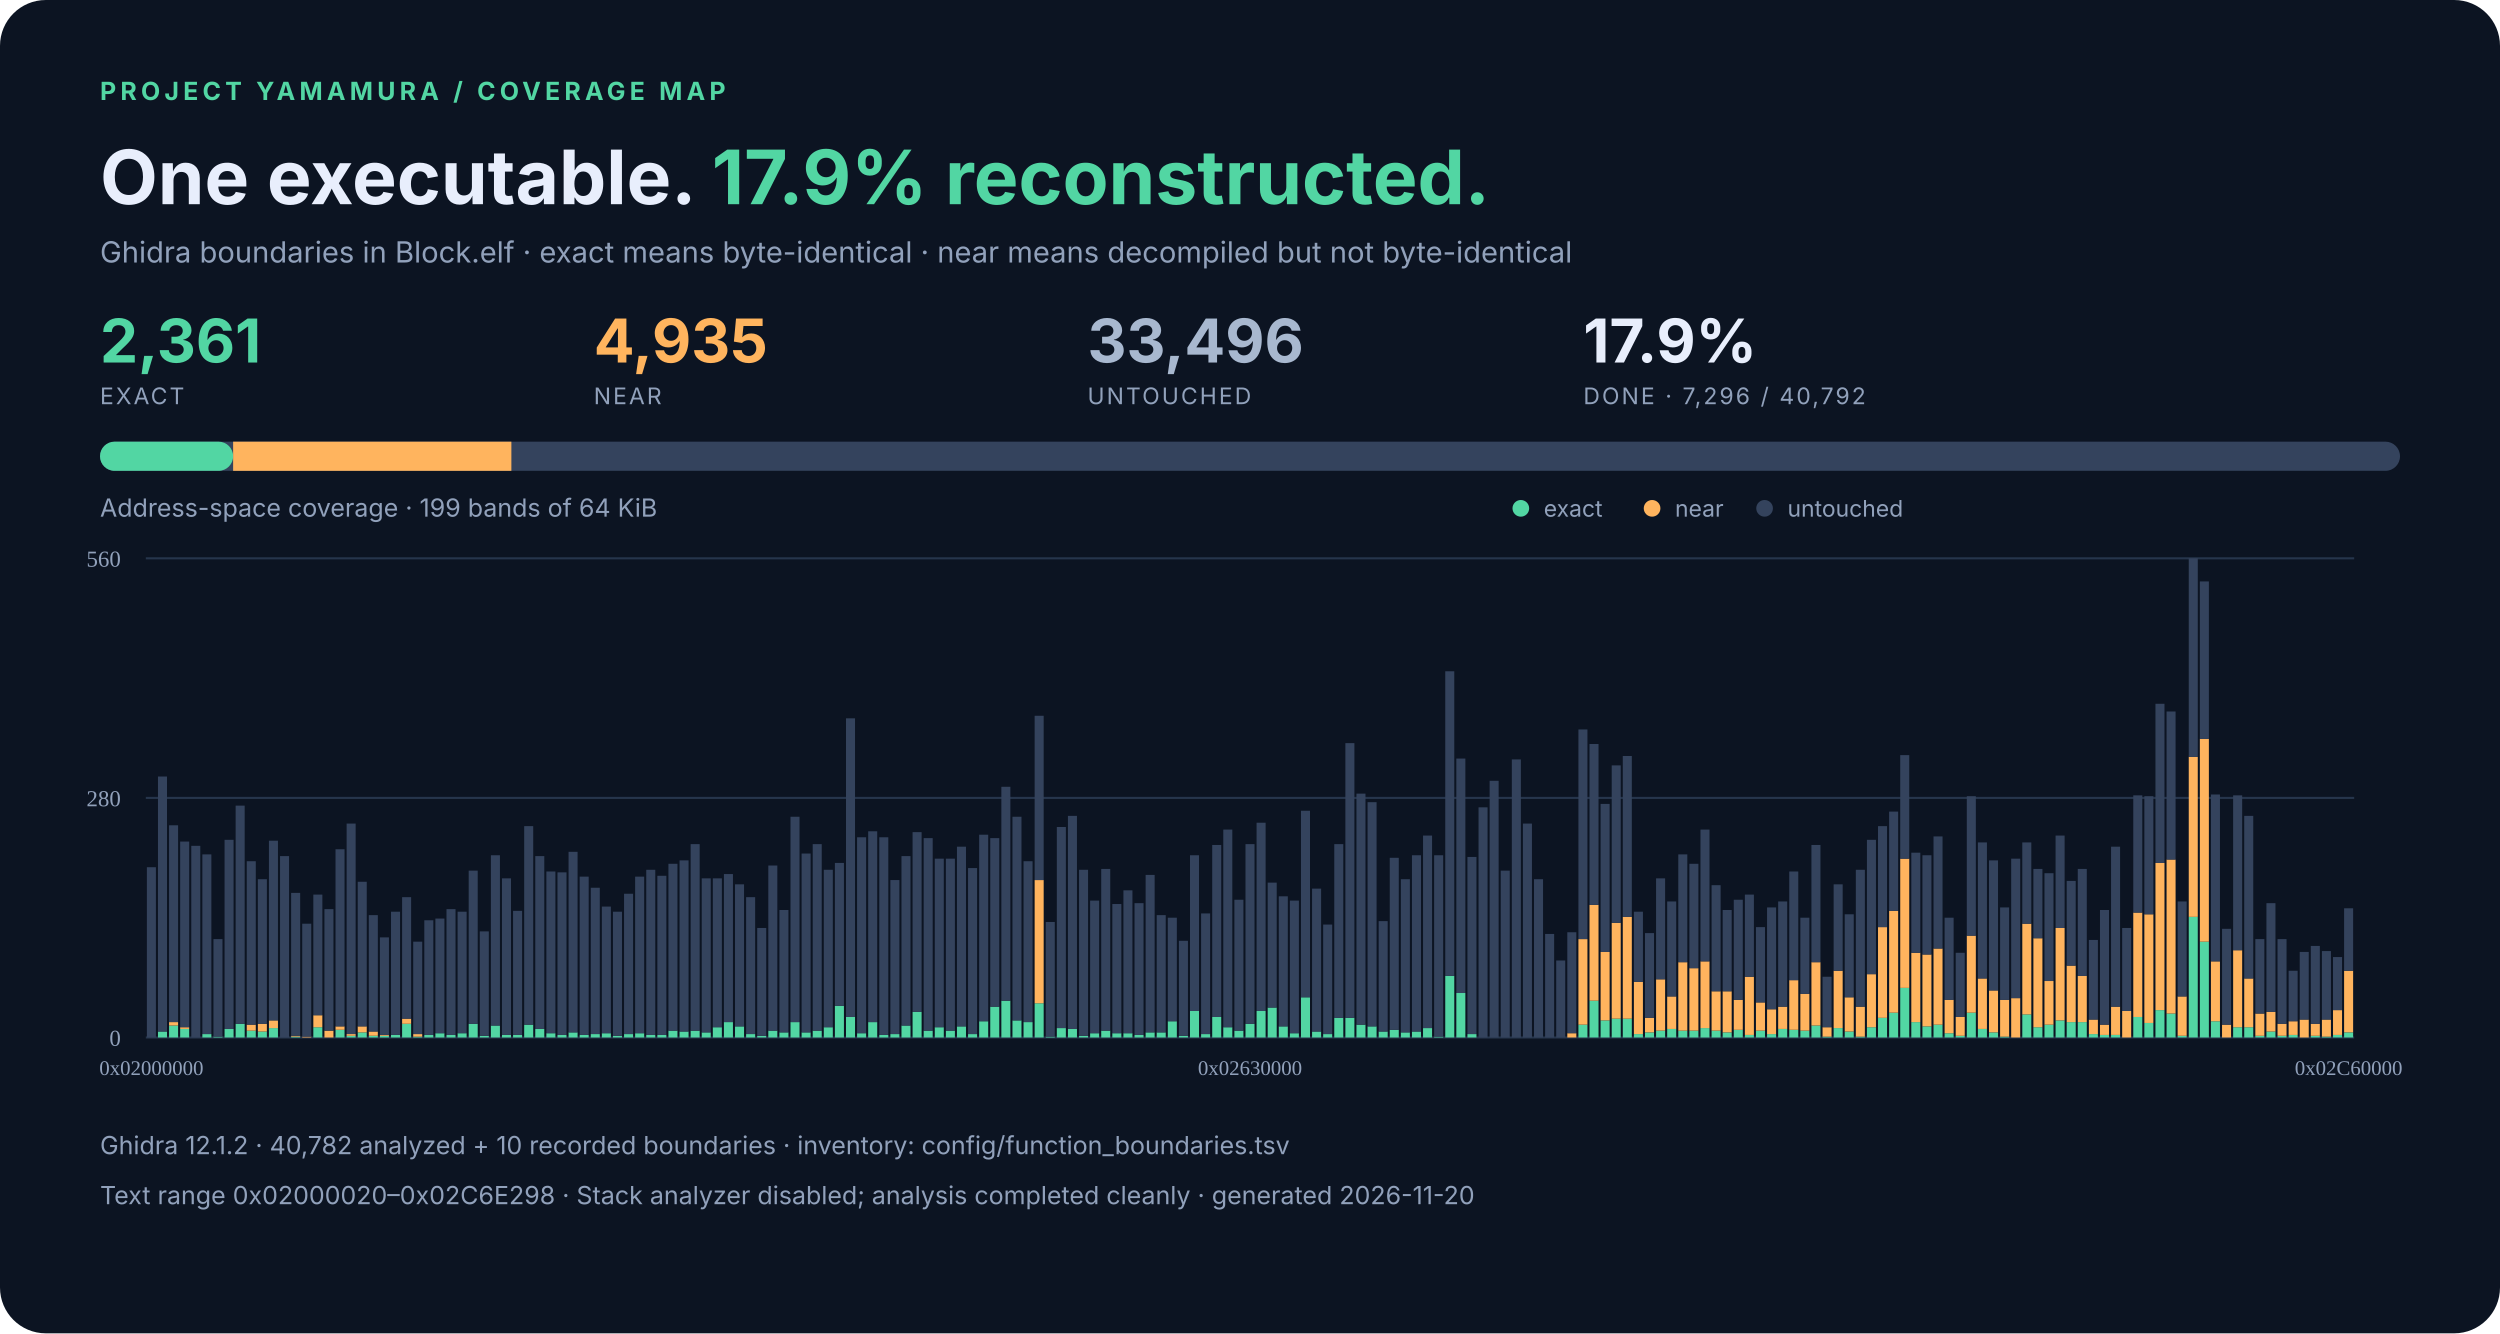
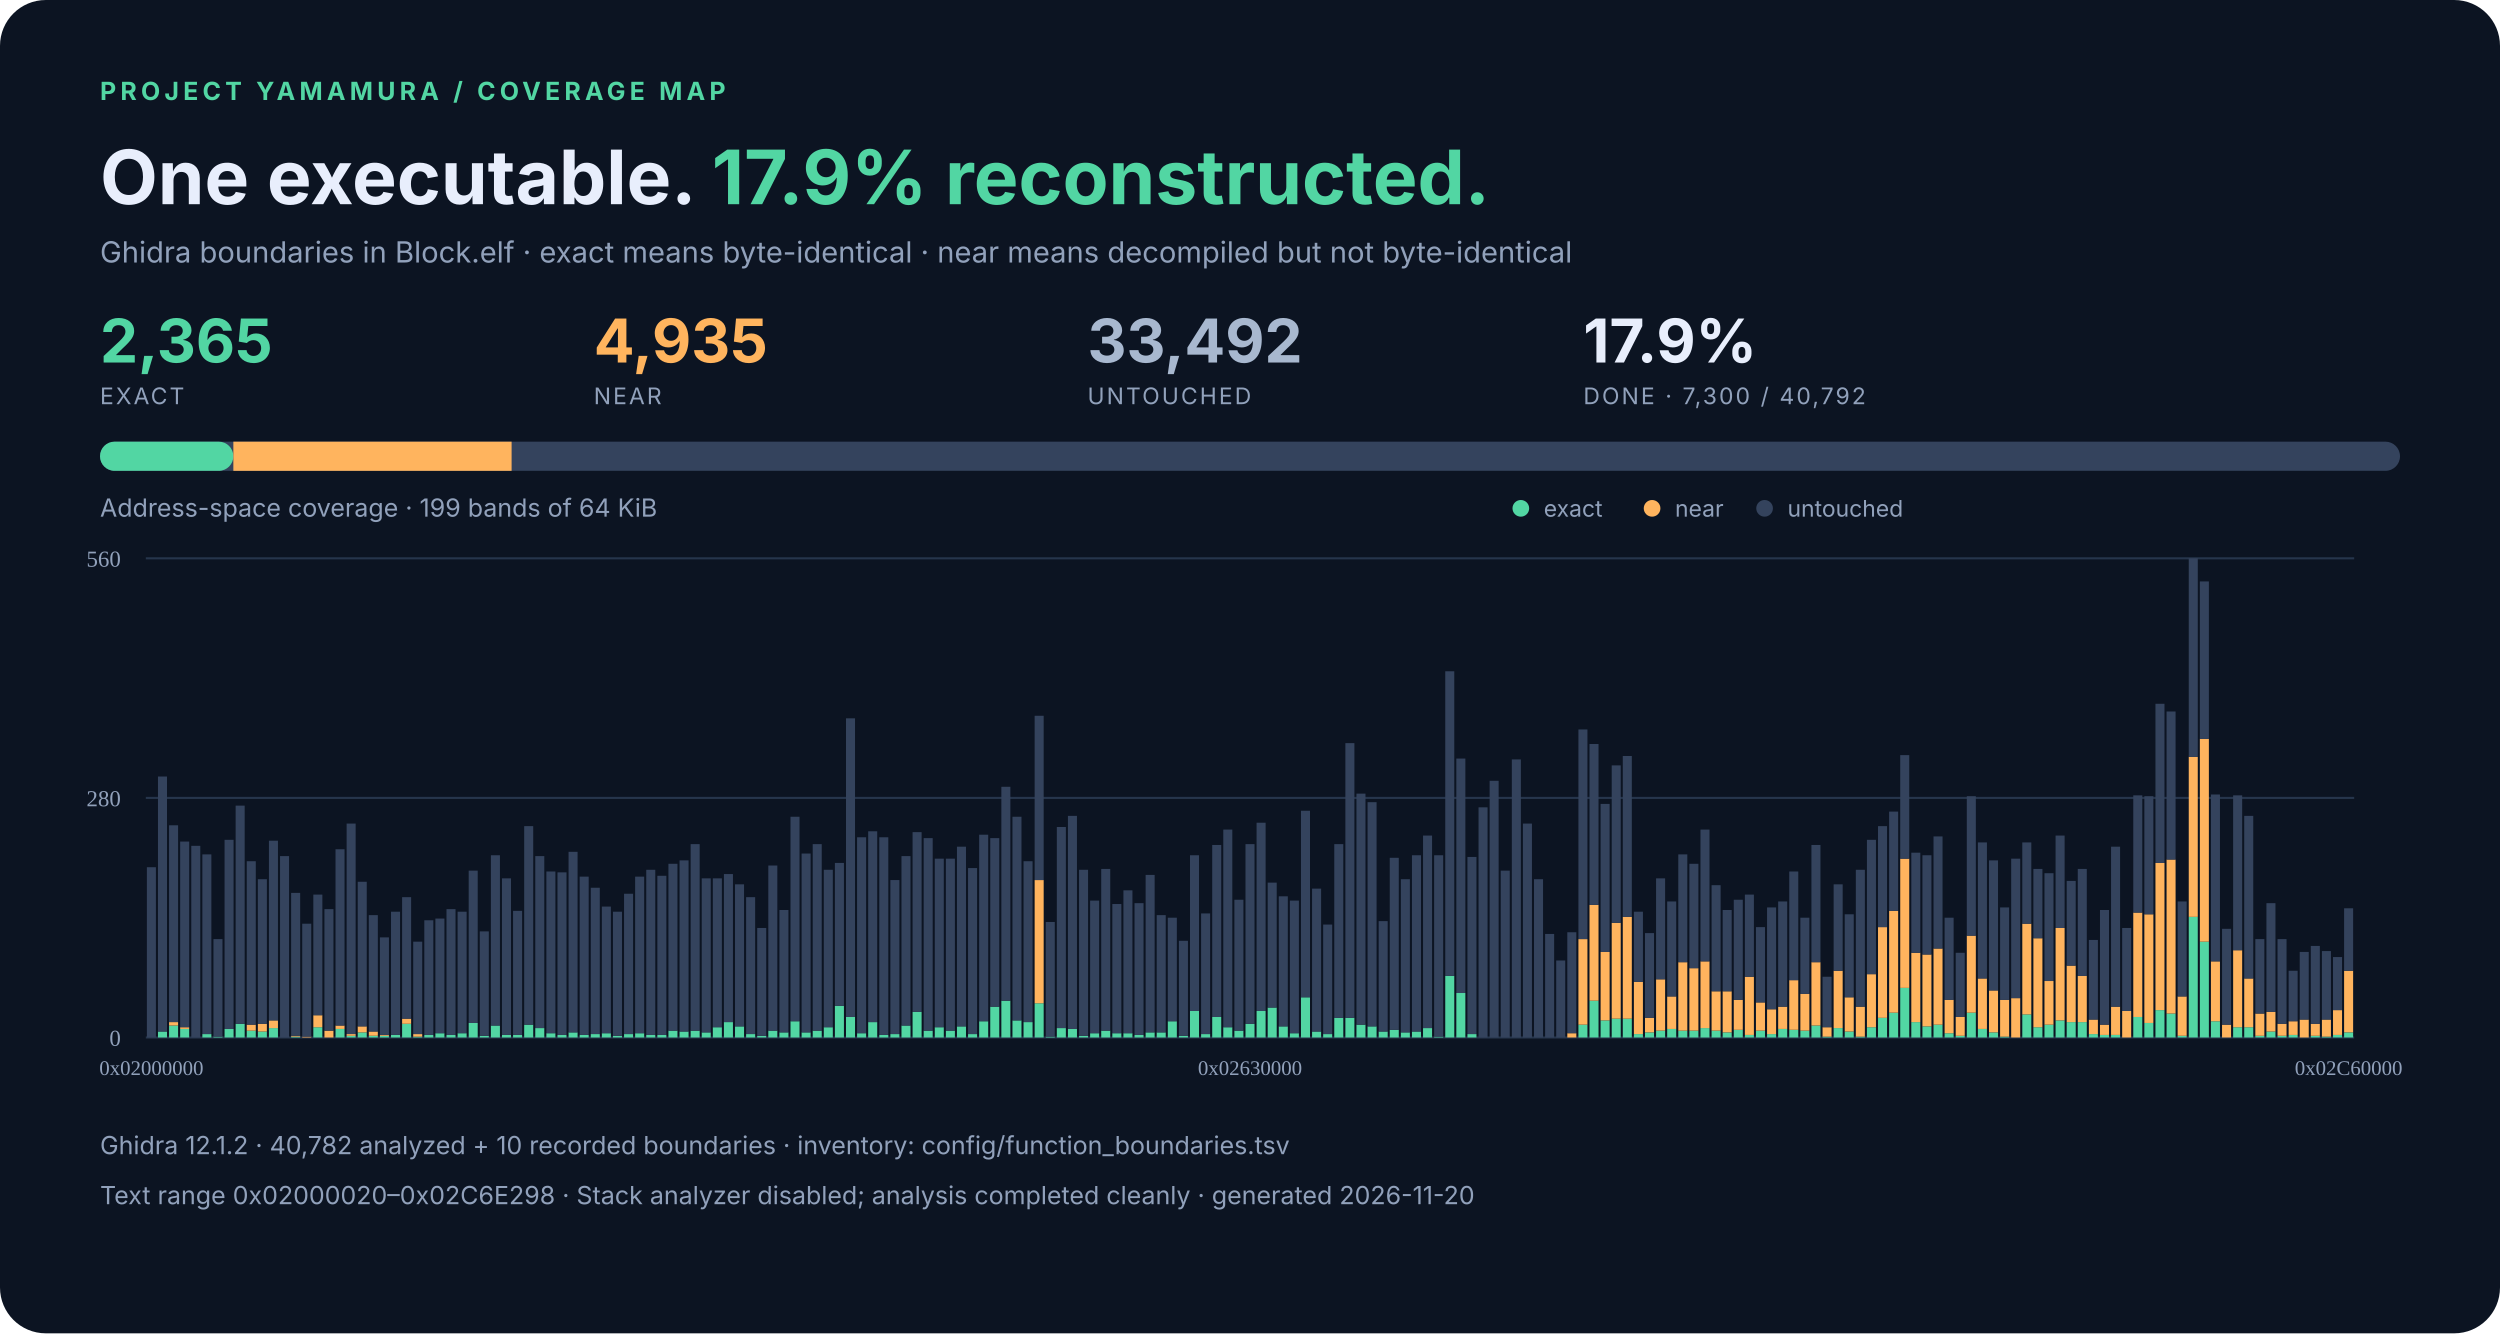
<svg xmlns="http://www.w3.org/2000/svg" width="1200" height="640" viewBox="0 0 1200 640" role="img" aria-label="Project Yamamura decompilation coverage">
  <rect width="1200" height="640" rx="22" fill="#0c1422" />
  <text x="48" y="48" fill="#52d6a3" font-family="Inter,Arial,sans-serif" font-size="12" font-weight="700" letter-spacing="2">PROJECT YAMAMURA / COVERAGE MAP</text>
  <text x="48" y="98" fill="#e8eefc" font-family="Inter,Arial,sans-serif" font-size="36" font-weight="700">One executable. <tspan fill="#52d6a3">17.9% reconstructed.</tspan>
  </text>
  <text x="48" y="126" fill="#91a1bb" font-family="Inter,Arial,sans-serif" font-size="14">Ghidra boundaries in Block.elf · exact means byte-identical · near means decompiled but not byte-identical</text>
-   <text x="48" y="174" fill="#52d6a3" font-family="Inter,Arial,sans-serif" font-size="29" font-weight="700">2,361</text>
+   <text x="48" y="174" fill="#52d6a3" font-family="Inter,Arial,sans-serif" font-size="29" font-weight="700">2,365</text>
  <text x="48" y="194" fill="#91a1bb" font-family="Inter,Arial,sans-serif" font-size="11" letter-spacing="1">EXACT</text>
  <text x="285" y="174" fill="#ffb45e" font-family="Inter,Arial,sans-serif" font-size="29" font-weight="700">4,935</text>
  <text x="285" y="194" fill="#91a1bb" font-family="Inter,Arial,sans-serif" font-size="11" letter-spacing="1">NEAR</text>
-   <text x="522" y="174" fill="#a8b8cf" font-family="Inter,Arial,sans-serif" font-size="29" font-weight="700">33,496</text>
+   <text x="522" y="174" fill="#a8b8cf" font-family="Inter,Arial,sans-serif" font-size="29" font-weight="700">33,492</text>
  <text x="522" y="194" fill="#91a1bb" font-family="Inter,Arial,sans-serif" font-size="11" letter-spacing="1">UNTOUCHED</text>
  <text x="760" y="174" fill="#e8eefc" font-family="Inter,Arial,sans-serif" font-size="29" font-weight="700">17.9%</text>
-   <text x="760" y="194" fill="#91a1bb" font-family="Inter,Arial,sans-serif" font-size="11" letter-spacing="1">DONE · 7,296 / 40,792</text>
+   <text x="760" y="194" fill="#91a1bb" font-family="Inter,Arial,sans-serif" font-size="11" letter-spacing="1">DONE · 7,300 / 40,792</text>
  <rect x="48" y="212" width="1104" height="14" rx="7" fill="#34435d" />
-   <rect x="48" y="212" width="63.90" height="14" rx="7" fill="#52d6a3" />
-   <rect x="111.90" y="212" width="133.56" height="14" fill="#ffb45e" />
+   <rect x="48" y="212" width="64.01" height="14" rx="7" fill="#52d6a3" />
+   <rect x="112.01" y="212" width="133.56" height="14" fill="#ffb45e" />
  <text x="48" y="248" fill="#91a1bb" font-family="Inter,Arial,sans-serif" font-size="12">Address-space coverage · 199 bands of 64 KiB</text>
  <line x1="70" y1="498.00" x2="1130" y2="498.00" stroke="#26354c" stroke-width="1" />
  <text x="58" y="502.00" text-anchor="end" font-size="11" fill="#91a1bb">0</text>
  <line x1="70" y1="383.00" x2="1130" y2="383.00" stroke="#26354c" stroke-width="1" />
  <text x="58" y="387.00" text-anchor="end" font-size="11" fill="#91a1bb">280</text>
  <line x1="70" y1="268.00" x2="1130" y2="268.00" stroke="#26354c" stroke-width="1" />
  <text x="58" y="272.00" text-anchor="end" font-size="11" fill="#91a1bb">560</text>
  <rect x="70.50" y="416.27" width="4.33" height="81.73" fill="#34435d" />
  <rect x="75.83" y="495.12" width="4.33" height="2.88" fill="#52d6a3" />
  <rect x="75.83" y="372.73" width="4.33" height="122.39" fill="#34435d" />
  <rect x="81.15" y="492.25" width="4.33" height="5.75" fill="#52d6a3" />
  <rect x="81.15" y="490.61" width="4.33" height="1.64" fill="#ffb45e" />
  <rect x="81.15" y="396.14" width="4.33" height="94.46" fill="#34435d" />
  <rect x="86.48" y="493.89" width="4.33" height="4.11" fill="#52d6a3" />
  <rect x="86.48" y="493.07" width="4.33" height="0.82" fill="#ffb45e" />
  <rect x="86.48" y="403.95" width="4.33" height="89.12" fill="#34435d" />
  <rect x="91.81" y="406.00" width="4.33" height="92.00" fill="#34435d" />
  <rect x="97.13" y="496.36" width="4.33" height="1.64" fill="#52d6a3" />
  <rect x="97.13" y="410.11" width="4.33" height="86.25" fill="#34435d" />
  <rect x="102.46" y="497.59" width="4.33" height="0.41" fill="#52d6a3" />
  <rect x="102.46" y="450.77" width="4.33" height="46.82" fill="#34435d" />
  <rect x="107.79" y="493.89" width="4.33" height="4.11" fill="#52d6a3" />
  <rect x="107.79" y="403.12" width="4.33" height="90.77" fill="#34435d" />
  <rect x="113.11" y="491.43" width="4.33" height="6.57" fill="#52d6a3" />
  <rect x="113.11" y="386.70" width="4.33" height="104.73" fill="#34435d" />
  <rect x="118.44" y="494.71" width="4.33" height="3.29" fill="#52d6a3" />
  <rect x="118.44" y="491.84" width="4.33" height="2.88" fill="#ffb45e" />
  <rect x="118.44" y="413.39" width="4.33" height="78.45" fill="#34435d" />
  <rect x="123.77" y="495.12" width="4.33" height="2.88" fill="#52d6a3" />
  <rect x="123.77" y="491.43" width="4.33" height="3.70" fill="#ffb45e" />
  <rect x="123.77" y="422.02" width="4.33" height="69.41" fill="#34435d" />
  <rect x="129.09" y="493.48" width="4.33" height="4.52" fill="#52d6a3" />
  <rect x="129.09" y="489.79" width="4.33" height="3.70" fill="#ffb45e" />
  <rect x="129.09" y="403.54" width="4.33" height="86.25" fill="#34435d" />
  <rect x="134.42" y="410.93" width="4.33" height="87.07" fill="#34435d" />
  <rect x="139.75" y="497.59" width="4.33" height="0.41" fill="#52d6a3" />
  <rect x="139.75" y="497.18" width="4.33" height="0.41" fill="#ffb45e" />
  <rect x="139.75" y="428.59" width="4.33" height="68.59" fill="#34435d" />
  <rect x="145.07" y="497.59" width="4.33" height="0.41" fill="#ffb45e" />
  <rect x="145.07" y="443.38" width="4.33" height="54.21" fill="#34435d" />
  <rect x="150.40" y="493.07" width="4.33" height="4.93" fill="#52d6a3" />
  <rect x="150.40" y="487.32" width="4.33" height="5.75" fill="#ffb45e" />
  <rect x="150.40" y="429.41" width="4.33" height="57.91" fill="#34435d" />
  <rect x="155.73" y="494.71" width="4.33" height="3.29" fill="#ffb45e" />
  <rect x="155.73" y="436.39" width="4.33" height="58.32" fill="#34435d" />
-   <rect x="161.05" y="494.30" width="4.33" height="3.70" fill="#52d6a3" />
-   <rect x="161.05" y="492.66" width="4.33" height="1.64" fill="#ffb45e" />
-   <rect x="161.05" y="407.64" width="4.33" height="85.02" fill="#34435d" />
+   <rect x="161.05" y="493.89" width="4.33" height="4.11" fill="#52d6a3" />
+   <rect x="161.05" y="492.25" width="4.33" height="1.64" fill="#ffb45e" />
+   <rect x="161.05" y="407.64" width="4.33" height="84.61" fill="#34435d" />
  <rect x="166.38" y="497.18" width="4.33" height="0.82" fill="#52d6a3" />
  <rect x="166.38" y="496.36" width="4.33" height="0.82" fill="#ffb45e" />
  <rect x="166.38" y="395.32" width="4.33" height="101.04" fill="#34435d" />
  <rect x="171.71" y="495.54" width="4.33" height="2.46" fill="#52d6a3" />
  <rect x="171.71" y="492.66" width="4.33" height="2.88" fill="#ffb45e" />
  <rect x="171.71" y="423.25" width="4.33" height="69.41" fill="#34435d" />
  <rect x="177.03" y="497.18" width="4.33" height="0.82" fill="#52d6a3" />
  <rect x="177.03" y="495.12" width="4.33" height="2.05" fill="#ffb45e" />
  <rect x="177.03" y="439.27" width="4.33" height="55.86" fill="#34435d" />
  <rect x="182.36" y="497.18" width="4.33" height="0.82" fill="#52d6a3" />
  <rect x="182.36" y="496.77" width="4.33" height="0.41" fill="#ffb45e" />
  <rect x="182.36" y="449.95" width="4.33" height="46.82" fill="#34435d" />
  <rect x="187.69" y="496.77" width="4.33" height="1.23" fill="#52d6a3" />
  <rect x="187.69" y="437.62" width="4.33" height="59.14" fill="#34435d" />
  <rect x="193.01" y="491.43" width="4.33" height="6.57" fill="#52d6a3" />
  <rect x="193.01" y="488.96" width="4.33" height="2.46" fill="#ffb45e" />
  <rect x="193.01" y="430.64" width="4.33" height="58.32" fill="#34435d" />
  <rect x="198.34" y="497.59" width="4.33" height="0.41" fill="#52d6a3" />
  <rect x="198.34" y="496.36" width="4.33" height="1.23" fill="#ffb45e" />
  <rect x="198.34" y="452.00" width="4.33" height="44.36" fill="#34435d" />
  <rect x="203.67" y="496.77" width="4.33" height="1.23" fill="#52d6a3" />
  <rect x="203.67" y="441.73" width="4.33" height="55.04" fill="#34435d" />
  <rect x="208.99" y="495.95" width="4.33" height="2.05" fill="#52d6a3" />
  <rect x="208.99" y="440.91" width="4.33" height="55.04" fill="#34435d" />
  <rect x="214.32" y="496.77" width="4.33" height="1.23" fill="#52d6a3" />
  <rect x="214.32" y="436.39" width="4.33" height="60.38" fill="#34435d" />
  <rect x="219.65" y="495.95" width="4.33" height="2.05" fill="#52d6a3" />
  <rect x="219.65" y="437.62" width="4.33" height="58.32" fill="#34435d" />
-   <rect x="224.97" y="491.43" width="4.33" height="6.57" fill="#52d6a3" />
-   <rect x="224.97" y="417.91" width="4.33" height="73.52" fill="#34435d" />
+   <rect x="224.97" y="491.02" width="4.33" height="6.98" fill="#52d6a3" />
+   <rect x="224.97" y="417.91" width="4.33" height="73.11" fill="#34435d" />
  <rect x="230.30" y="497.18" width="4.33" height="0.82" fill="#52d6a3" />
  <rect x="230.30" y="447.07" width="4.33" height="50.11" fill="#34435d" />
  <rect x="235.63" y="492.25" width="4.33" height="5.75" fill="#52d6a3" />
  <rect x="235.63" y="410.52" width="4.33" height="81.73" fill="#34435d" />
  <rect x="240.95" y="496.77" width="4.33" height="1.23" fill="#52d6a3" />
  <rect x="240.95" y="421.61" width="4.33" height="75.16" fill="#34435d" />
  <rect x="246.28" y="496.77" width="4.33" height="1.23" fill="#52d6a3" />
  <rect x="246.28" y="437.21" width="4.33" height="59.55" fill="#34435d" />
  <rect x="251.61" y="491.84" width="4.33" height="6.16" fill="#52d6a3" />
  <rect x="251.61" y="396.55" width="4.33" height="95.29" fill="#34435d" />
-   <rect x="256.93" y="493.89" width="4.33" height="4.11" fill="#52d6a3" />
-   <rect x="256.93" y="410.93" width="4.33" height="82.96" fill="#34435d" />
+   <rect x="256.93" y="493.48" width="4.33" height="4.52" fill="#52d6a3" />
+   <rect x="256.93" y="410.93" width="4.33" height="82.55" fill="#34435d" />
  <rect x="262.26" y="495.95" width="4.33" height="2.05" fill="#52d6a3" />
  <rect x="262.26" y="418.32" width="4.33" height="77.62" fill="#34435d" />
  <rect x="267.59" y="496.77" width="4.33" height="1.23" fill="#52d6a3" />
  <rect x="267.59" y="418.73" width="4.33" height="78.04" fill="#34435d" />
  <rect x="272.91" y="495.54" width="4.33" height="2.46" fill="#52d6a3" />
  <rect x="272.91" y="408.88" width="4.33" height="86.66" fill="#34435d" />
  <rect x="278.24" y="496.77" width="4.33" height="1.23" fill="#52d6a3" />
  <rect x="278.24" y="420.79" width="4.33" height="75.98" fill="#34435d" />
  <rect x="283.57" y="496.36" width="4.33" height="1.64" fill="#52d6a3" />
  <rect x="283.57" y="426.12" width="4.33" height="70.23" fill="#34435d" />
  <rect x="288.89" y="495.95" width="4.33" height="2.05" fill="#52d6a3" />
  <rect x="288.89" y="435.16" width="4.33" height="60.79" fill="#34435d" />
  <rect x="294.22" y="497.18" width="4.33" height="0.82" fill="#52d6a3" />
  <rect x="294.22" y="437.62" width="4.33" height="59.55" fill="#34435d" />
  <rect x="299.55" y="496.36" width="4.33" height="1.64" fill="#52d6a3" />
  <rect x="299.55" y="429.00" width="4.33" height="67.36" fill="#34435d" />
  <rect x="304.87" y="495.95" width="4.33" height="2.05" fill="#52d6a3" />
  <rect x="304.87" y="420.79" width="4.33" height="75.16" fill="#34435d" />
  <rect x="310.20" y="496.77" width="4.33" height="1.23" fill="#52d6a3" />
  <rect x="310.20" y="417.50" width="4.33" height="79.27" fill="#34435d" />
  <rect x="315.53" y="496.77" width="4.33" height="1.23" fill="#52d6a3" />
  <rect x="315.53" y="420.38" width="4.33" height="76.39" fill="#34435d" />
  <rect x="320.85" y="494.71" width="4.33" height="3.29" fill="#52d6a3" />
  <rect x="320.85" y="414.62" width="4.33" height="80.09" fill="#34435d" />
  <rect x="326.18" y="495.12" width="4.33" height="2.88" fill="#52d6a3" />
  <rect x="326.18" y="412.98" width="4.33" height="82.14" fill="#34435d" />
  <rect x="331.51" y="494.71" width="4.33" height="3.29" fill="#52d6a3" />
  <rect x="331.51" y="405.18" width="4.33" height="89.54" fill="#34435d" />
  <rect x="336.83" y="495.54" width="4.33" height="2.46" fill="#52d6a3" />
  <rect x="336.83" y="421.61" width="4.33" height="73.93" fill="#34435d" />
  <rect x="342.16" y="493.07" width="4.33" height="4.93" fill="#52d6a3" />
  <rect x="342.16" y="421.61" width="4.33" height="71.46" fill="#34435d" />
  <rect x="347.48" y="490.61" width="4.33" height="7.39" fill="#52d6a3" />
  <rect x="347.48" y="419.55" width="4.33" height="71.05" fill="#34435d" />
  <rect x="352.81" y="492.66" width="4.33" height="5.34" fill="#52d6a3" />
  <rect x="352.81" y="424.48" width="4.33" height="68.18" fill="#34435d" />
  <rect x="358.14" y="496.36" width="4.33" height="1.64" fill="#52d6a3" />
  <rect x="358.14" y="430.64" width="4.33" height="65.71" fill="#34435d" />
  <rect x="363.46" y="497.18" width="4.33" height="0.82" fill="#52d6a3" />
  <rect x="363.46" y="445.43" width="4.33" height="51.75" fill="#34435d" />
  <rect x="368.79" y="494.71" width="4.33" height="3.29" fill="#52d6a3" />
  <rect x="368.79" y="415.45" width="4.33" height="79.27" fill="#34435d" />
  <rect x="374.12" y="495.54" width="4.33" height="2.46" fill="#52d6a3" />
  <rect x="374.12" y="436.80" width="4.33" height="58.73" fill="#34435d" />
-   <rect x="379.44" y="490.61" width="4.33" height="7.39" fill="#52d6a3" />
-   <rect x="379.44" y="392.04" width="4.33" height="98.57" fill="#34435d" />
+   <rect x="379.44" y="490.20" width="4.33" height="7.80" fill="#52d6a3" />
+   <rect x="379.44" y="392.04" width="4.33" height="98.16" fill="#34435d" />
  <rect x="384.77" y="495.54" width="4.33" height="2.46" fill="#52d6a3" />
  <rect x="384.77" y="409.70" width="4.33" height="85.84" fill="#34435d" />
  <rect x="390.10" y="494.71" width="4.33" height="3.29" fill="#52d6a3" />
  <rect x="390.10" y="405.18" width="4.33" height="89.54" fill="#34435d" />
  <rect x="395.42" y="493.07" width="4.33" height="4.93" fill="#52d6a3" />
  <rect x="395.42" y="417.50" width="4.33" height="75.57" fill="#34435d" />
  <rect x="400.75" y="482.80" width="4.33" height="15.20" fill="#52d6a3" />
  <rect x="400.75" y="414.21" width="4.33" height="68.59" fill="#34435d" />
  <rect x="406.08" y="488.14" width="4.33" height="9.86" fill="#52d6a3" />
  <rect x="406.08" y="344.80" width="4.33" height="143.34" fill="#34435d" />
  <rect x="411.40" y="495.95" width="4.33" height="2.05" fill="#52d6a3" />
  <rect x="411.40" y="401.89" width="4.33" height="94.05" fill="#34435d" />
  <rect x="416.73" y="490.61" width="4.33" height="7.39" fill="#52d6a3" />
  <rect x="416.73" y="399.02" width="4.33" height="91.59" fill="#34435d" />
  <rect x="422.06" y="496.77" width="4.33" height="1.23" fill="#52d6a3" />
  <rect x="422.06" y="401.89" width="4.33" height="94.88" fill="#34435d" />
  <rect x="427.38" y="496.36" width="4.33" height="1.64" fill="#52d6a3" />
  <rect x="427.38" y="422.43" width="4.33" height="73.93" fill="#34435d" />
  <rect x="432.71" y="492.25" width="4.33" height="5.75" fill="#52d6a3" />
  <rect x="432.71" y="410.93" width="4.33" height="81.32" fill="#34435d" />
  <rect x="438.04" y="485.68" width="4.33" height="12.32" fill="#52d6a3" />
  <rect x="438.04" y="399.43" width="4.33" height="86.25" fill="#34435d" />
  <rect x="443.36" y="494.71" width="4.33" height="3.29" fill="#52d6a3" />
  <rect x="443.36" y="402.30" width="4.33" height="92.41" fill="#34435d" />
  <rect x="448.69" y="493.07" width="4.33" height="4.93" fill="#52d6a3" />
  <rect x="448.69" y="412.16" width="4.33" height="80.91" fill="#34435d" />
  <rect x="454.02" y="494.71" width="4.33" height="3.29" fill="#52d6a3" />
  <rect x="454.02" y="412.16" width="4.33" height="82.55" fill="#34435d" />
  <rect x="459.34" y="492.66" width="4.33" height="5.34" fill="#52d6a3" />
  <rect x="459.34" y="406.41" width="4.33" height="86.25" fill="#34435d" />
  <rect x="464.67" y="496.36" width="4.33" height="1.64" fill="#52d6a3" />
  <rect x="464.67" y="416.68" width="4.33" height="79.68" fill="#34435d" />
  <rect x="470.00" y="490.20" width="4.33" height="7.80" fill="#52d6a3" />
  <rect x="470.00" y="400.66" width="4.33" height="89.54" fill="#34435d" />
  <rect x="475.32" y="483.21" width="4.33" height="14.79" fill="#52d6a3" />
  <rect x="475.32" y="402.30" width="4.33" height="80.91" fill="#34435d" />
  <rect x="480.65" y="480.34" width="4.33" height="17.66" fill="#52d6a3" />
  <rect x="480.65" y="377.66" width="4.33" height="102.68" fill="#34435d" />
  <rect x="485.98" y="489.79" width="4.33" height="8.21" fill="#52d6a3" />
  <rect x="485.98" y="392.04" width="4.33" height="97.75" fill="#34435d" />
  <rect x="491.30" y="490.61" width="4.33" height="7.39" fill="#52d6a3" />
  <rect x="491.30" y="413.39" width="4.33" height="77.21" fill="#34435d" />
  <rect x="496.63" y="481.57" width="4.33" height="16.43" fill="#52d6a3" />
  <rect x="496.63" y="422.43" width="4.33" height="59.14" fill="#ffb45e" />
  <rect x="496.63" y="343.57" width="4.33" height="78.86" fill="#34435d" />
  <rect x="501.96" y="497.59" width="4.33" height="0.41" fill="#52d6a3" />
  <rect x="501.96" y="442.55" width="4.33" height="55.04" fill="#34435d" />
  <rect x="507.28" y="493.48" width="4.33" height="4.52" fill="#52d6a3" />
  <rect x="507.28" y="396.96" width="4.33" height="96.52" fill="#34435d" />
  <rect x="512.61" y="493.89" width="4.33" height="4.11" fill="#52d6a3" />
  <rect x="512.61" y="391.62" width="4.33" height="102.27" fill="#34435d" />
  <rect x="517.94" y="497.18" width="4.33" height="0.82" fill="#52d6a3" />
  <rect x="517.94" y="417.50" width="4.33" height="79.68" fill="#34435d" />
  <rect x="523.26" y="495.95" width="4.33" height="2.05" fill="#52d6a3" />
  <rect x="523.26" y="432.29" width="4.33" height="63.66" fill="#34435d" />
  <rect x="528.59" y="494.71" width="4.33" height="3.29" fill="#52d6a3" />
  <rect x="528.59" y="417.09" width="4.33" height="77.62" fill="#34435d" />
  <rect x="533.92" y="495.95" width="4.33" height="2.05" fill="#52d6a3" />
  <rect x="533.92" y="433.93" width="4.33" height="62.02" fill="#34435d" />
  <rect x="539.24" y="495.95" width="4.33" height="2.05" fill="#52d6a3" />
  <rect x="539.24" y="427.36" width="4.33" height="68.59" fill="#34435d" />
  <rect x="544.57" y="496.77" width="4.33" height="1.23" fill="#52d6a3" />
  <rect x="544.57" y="433.52" width="4.33" height="63.25" fill="#34435d" />
  <rect x="549.90" y="495.54" width="4.33" height="2.46" fill="#52d6a3" />
  <rect x="549.90" y="419.96" width="4.33" height="75.57" fill="#34435d" />
  <rect x="555.22" y="495.54" width="4.33" height="2.46" fill="#52d6a3" />
  <rect x="555.22" y="439.27" width="4.33" height="56.27" fill="#34435d" />
  <rect x="560.55" y="490.20" width="4.33" height="7.80" fill="#52d6a3" />
  <rect x="560.55" y="440.50" width="4.33" height="49.70" fill="#34435d" />
  <rect x="565.88" y="497.18" width="4.33" height="0.82" fill="#52d6a3" />
  <rect x="565.88" y="451.59" width="4.33" height="45.59" fill="#34435d" />
  <rect x="571.20" y="485.27" width="4.33" height="12.73" fill="#52d6a3" />
  <rect x="571.20" y="410.52" width="4.33" height="74.75" fill="#34435d" />
  <rect x="576.53" y="496.36" width="4.33" height="1.64" fill="#52d6a3" />
  <rect x="576.53" y="438.45" width="4.33" height="57.91" fill="#34435d" />
  <rect x="581.86" y="488.14" width="4.33" height="9.86" fill="#52d6a3" />
  <rect x="581.86" y="405.59" width="4.33" height="82.55" fill="#34435d" />
  <rect x="587.18" y="493.07" width="4.33" height="4.93" fill="#52d6a3" />
  <rect x="587.18" y="398.20" width="4.33" height="94.88" fill="#34435d" />
  <rect x="592.51" y="494.71" width="4.33" height="3.29" fill="#52d6a3" />
  <rect x="592.51" y="431.88" width="4.33" height="62.84" fill="#34435d" />
  <rect x="597.84" y="491.43" width="4.33" height="6.57" fill="#52d6a3" />
  <rect x="597.84" y="405.18" width="4.33" height="86.25" fill="#34435d" />
  <rect x="603.16" y="485.27" width="4.33" height="12.73" fill="#52d6a3" />
  <rect x="603.16" y="394.91" width="4.33" height="90.36" fill="#34435d" />
  <rect x="608.49" y="483.62" width="4.33" height="14.38" fill="#52d6a3" />
  <rect x="608.49" y="423.66" width="4.33" height="59.96" fill="#34435d" />
  <rect x="613.82" y="492.66" width="4.33" height="5.34" fill="#52d6a3" />
  <rect x="613.82" y="430.23" width="4.33" height="62.43" fill="#34435d" />
  <rect x="619.14" y="495.95" width="4.33" height="2.05" fill="#52d6a3" />
  <rect x="619.14" y="432.29" width="4.33" height="63.66" fill="#34435d" />
  <rect x="624.47" y="478.70" width="4.33" height="19.30" fill="#52d6a3" />
  <rect x="624.47" y="389.16" width="4.33" height="89.54" fill="#34435d" />
  <rect x="629.80" y="495.12" width="4.33" height="2.88" fill="#52d6a3" />
  <rect x="629.80" y="426.54" width="4.33" height="68.59" fill="#34435d" />
  <rect x="635.12" y="496.36" width="4.33" height="1.64" fill="#52d6a3" />
  <rect x="635.12" y="443.79" width="4.33" height="52.57" fill="#34435d" />
  <rect x="640.45" y="488.55" width="4.33" height="9.45" fill="#52d6a3" />
  <rect x="640.45" y="405.18" width="4.33" height="83.38" fill="#34435d" />
  <rect x="645.78" y="488.55" width="4.33" height="9.45" fill="#52d6a3" />
  <rect x="645.78" y="356.71" width="4.33" height="131.84" fill="#34435d" />
  <rect x="651.10" y="491.84" width="4.33" height="6.16" fill="#52d6a3" />
  <rect x="651.10" y="380.95" width="4.33" height="110.89" fill="#34435d" />
  <rect x="656.43" y="492.66" width="4.33" height="5.34" fill="#52d6a3" />
  <rect x="656.43" y="385.05" width="4.33" height="107.61" fill="#34435d" />
  <rect x="661.76" y="495.12" width="4.33" height="2.88" fill="#52d6a3" />
  <rect x="661.76" y="442.14" width="4.33" height="52.98" fill="#34435d" />
  <rect x="667.08" y="494.30" width="4.33" height="3.70" fill="#52d6a3" />
  <rect x="667.08" y="411.75" width="4.33" height="82.55" fill="#34435d" />
  <rect x="672.41" y="495.54" width="4.33" height="2.46" fill="#52d6a3" />
  <rect x="672.41" y="422.02" width="4.33" height="73.52" fill="#34435d" />
  <rect x="677.74" y="495.12" width="4.33" height="2.88" fill="#52d6a3" />
  <rect x="677.74" y="410.52" width="4.33" height="84.61" fill="#34435d" />
  <rect x="683.06" y="493.48" width="4.33" height="4.52" fill="#52d6a3" />
  <rect x="683.06" y="401.07" width="4.33" height="92.41" fill="#34435d" />
  <rect x="688.39" y="497.59" width="4.33" height="0.41" fill="#52d6a3" />
  <rect x="688.39" y="410.52" width="4.33" height="87.07" fill="#34435d" />
  <rect x="693.72" y="468.43" width="4.33" height="29.57" fill="#52d6a3" />
  <rect x="693.72" y="322.21" width="4.33" height="146.21" fill="#34435d" />
  <rect x="699.04" y="476.64" width="4.33" height="21.36" fill="#52d6a3" />
  <rect x="699.04" y="364.11" width="4.33" height="112.54" fill="#34435d" />
  <rect x="704.37" y="496.36" width="4.33" height="1.64" fill="#52d6a3" />
  <rect x="704.37" y="411.34" width="4.33" height="85.02" fill="#34435d" />
  <rect x="709.70" y="387.52" width="4.33" height="110.48" fill="#34435d" />
  <rect x="715.02" y="374.79" width="4.33" height="123.21" fill="#34435d" />
  <rect x="720.35" y="417.91" width="4.33" height="80.09" fill="#34435d" />
  <rect x="725.68" y="364.52" width="4.33" height="133.48" fill="#34435d" />
  <rect x="731.00" y="395.32" width="4.33" height="102.68" fill="#34435d" />
  <rect x="736.33" y="422.02" width="4.33" height="75.98" fill="#34435d" />
  <rect x="741.66" y="448.30" width="4.33" height="49.70" fill="#34435d" />
  <rect x="746.98" y="461.04" width="4.33" height="36.96" fill="#34435d" />
  <rect x="752.31" y="495.95" width="4.33" height="2.05" fill="#ffb45e" />
  <rect x="752.31" y="447.48" width="4.33" height="48.46" fill="#34435d" />
  <rect x="757.64" y="491.84" width="4.33" height="6.16" fill="#52d6a3" />
  <rect x="757.64" y="450.77" width="4.33" height="41.07" fill="#ffb45e" />
  <rect x="757.64" y="350.14" width="4.33" height="100.62" fill="#34435d" />
  <rect x="762.96" y="480.34" width="4.33" height="17.66" fill="#52d6a3" />
  <rect x="762.96" y="434.34" width="4.33" height="46.00" fill="#ffb45e" />
  <rect x="762.96" y="357.12" width="4.33" height="77.21" fill="#34435d" />
  <rect x="768.29" y="489.79" width="4.33" height="8.21" fill="#52d6a3" />
  <rect x="768.29" y="456.93" width="4.33" height="32.86" fill="#ffb45e" />
  <rect x="768.29" y="385.88" width="4.33" height="71.05" fill="#34435d" />
  <rect x="773.62" y="488.96" width="4.33" height="9.04" fill="#52d6a3" />
  <rect x="773.62" y="442.96" width="4.33" height="46.00" fill="#ffb45e" />
  <rect x="773.62" y="367.39" width="4.33" height="75.57" fill="#34435d" />
  <rect x="778.94" y="488.96" width="4.33" height="9.04" fill="#52d6a3" />
  <rect x="778.94" y="440.09" width="4.33" height="48.88" fill="#ffb45e" />
  <rect x="778.94" y="362.88" width="4.33" height="77.21" fill="#34435d" />
  <rect x="784.27" y="496.36" width="4.33" height="1.64" fill="#52d6a3" />
  <rect x="784.27" y="471.30" width="4.33" height="25.05" fill="#ffb45e" />
  <rect x="784.27" y="437.62" width="4.33" height="33.68" fill="#34435d" />
  <rect x="789.60" y="495.54" width="4.33" height="2.46" fill="#52d6a3" />
  <rect x="789.60" y="488.55" width="4.33" height="6.98" fill="#ffb45e" />
  <rect x="789.60" y="447.89" width="4.33" height="40.66" fill="#34435d" />
  <rect x="794.92" y="494.71" width="4.33" height="3.29" fill="#52d6a3" />
  <rect x="794.92" y="470.07" width="4.33" height="24.64" fill="#ffb45e" />
  <rect x="794.92" y="421.61" width="4.33" height="48.46" fill="#34435d" />
  <rect x="800.25" y="493.89" width="4.33" height="4.11" fill="#52d6a3" />
  <rect x="800.25" y="478.29" width="4.33" height="15.61" fill="#ffb45e" />
  <rect x="800.25" y="432.70" width="4.33" height="45.59" fill="#34435d" />
  <rect x="805.58" y="494.71" width="4.33" height="3.29" fill="#52d6a3" />
  <rect x="805.58" y="461.86" width="4.33" height="32.86" fill="#ffb45e" />
  <rect x="805.58" y="410.11" width="4.33" height="51.75" fill="#34435d" />
  <rect x="810.90" y="494.71" width="4.33" height="3.29" fill="#52d6a3" />
  <rect x="810.90" y="464.73" width="4.33" height="29.98" fill="#ffb45e" />
  <rect x="810.90" y="414.63" width="4.33" height="50.11" fill="#34435d" />
  <rect x="816.23" y="493.48" width="4.33" height="4.52" fill="#52d6a3" />
  <rect x="816.23" y="461.45" width="4.33" height="32.04" fill="#ffb45e" />
  <rect x="816.23" y="398.20" width="4.33" height="63.25" fill="#34435d" />
  <rect x="821.56" y="494.71" width="4.33" height="3.29" fill="#52d6a3" />
  <rect x="821.56" y="475.82" width="4.33" height="18.89" fill="#ffb45e" />
  <rect x="821.56" y="424.89" width="4.33" height="50.93" fill="#34435d" />
  <rect x="826.88" y="495.54" width="4.33" height="2.46" fill="#52d6a3" />
  <rect x="826.88" y="475.82" width="4.33" height="19.71" fill="#ffb45e" />
  <rect x="826.88" y="436.80" width="4.33" height="39.02" fill="#34435d" />
  <rect x="832.21" y="494.30" width="4.33" height="3.70" fill="#52d6a3" />
  <rect x="832.21" y="479.93" width="4.33" height="14.38" fill="#ffb45e" />
  <rect x="832.21" y="431.88" width="4.33" height="48.05" fill="#34435d" />
  <rect x="837.54" y="496.77" width="4.33" height="1.23" fill="#52d6a3" />
  <rect x="837.54" y="468.84" width="4.33" height="27.93" fill="#ffb45e" />
  <rect x="837.54" y="429.41" width="4.33" height="39.43" fill="#34435d" />
  <rect x="842.86" y="494.71" width="4.33" height="3.29" fill="#52d6a3" />
  <rect x="842.86" y="481.16" width="4.33" height="13.55" fill="#ffb45e" />
  <rect x="842.86" y="445.02" width="4.33" height="36.14" fill="#34435d" />
  <rect x="848.19" y="496.36" width="4.33" height="1.64" fill="#52d6a3" />
  <rect x="848.19" y="484.45" width="4.33" height="11.91" fill="#ffb45e" />
  <rect x="848.19" y="435.57" width="4.33" height="48.88" fill="#34435d" />
  <rect x="853.52" y="493.89" width="4.33" height="4.11" fill="#52d6a3" />
  <rect x="853.52" y="483.21" width="4.33" height="10.68" fill="#ffb45e" />
  <rect x="853.52" y="432.70" width="4.33" height="50.52" fill="#34435d" />
  <rect x="858.84" y="494.30" width="4.33" height="3.70" fill="#52d6a3" />
  <rect x="858.84" y="470.48" width="4.33" height="23.82" fill="#ffb45e" />
  <rect x="858.84" y="418.32" width="4.33" height="52.16" fill="#34435d" />
  <rect x="864.17" y="494.71" width="4.33" height="3.29" fill="#52d6a3" />
  <rect x="864.17" y="477.05" width="4.33" height="17.66" fill="#ffb45e" />
  <rect x="864.17" y="440.50" width="4.33" height="36.55" fill="#34435d" />
  <rect x="869.49" y="492.25" width="4.33" height="5.75" fill="#52d6a3" />
  <rect x="869.49" y="461.86" width="4.33" height="30.39" fill="#ffb45e" />
  <rect x="869.49" y="405.59" width="4.33" height="56.27" fill="#34435d" />
  <rect x="874.82" y="497.59" width="4.33" height="0.41" fill="#52d6a3" />
  <rect x="874.82" y="493.07" width="4.33" height="4.52" fill="#ffb45e" />
  <rect x="874.82" y="468.84" width="4.33" height="24.23" fill="#34435d" />
  <rect x="880.15" y="493.48" width="4.33" height="4.52" fill="#52d6a3" />
  <rect x="880.15" y="465.96" width="4.33" height="27.52" fill="#ffb45e" />
  <rect x="880.15" y="424.48" width="4.33" height="41.48" fill="#34435d" />
  <rect x="885.47" y="495.12" width="4.33" height="2.88" fill="#52d6a3" />
  <rect x="885.47" y="478.70" width="4.33" height="16.43" fill="#ffb45e" />
  <rect x="885.47" y="438.86" width="4.33" height="39.84" fill="#34435d" />
  <rect x="890.80" y="497.59" width="4.33" height="0.41" fill="#52d6a3" />
  <rect x="890.80" y="483.21" width="4.33" height="14.38" fill="#ffb45e" />
  <rect x="890.80" y="417.50" width="4.33" height="65.71" fill="#34435d" />
  <rect x="896.13" y="493.07" width="4.33" height="4.93" fill="#52d6a3" />
  <rect x="896.13" y="467.61" width="4.33" height="25.46" fill="#ffb45e" />
  <rect x="896.13" y="403.12" width="4.33" height="64.48" fill="#34435d" />
  <rect x="901.45" y="488.55" width="4.33" height="9.45" fill="#52d6a3" />
  <rect x="901.45" y="445.02" width="4.33" height="43.54" fill="#ffb45e" />
  <rect x="901.45" y="396.55" width="4.33" height="48.46" fill="#34435d" />
  <rect x="906.78" y="486.09" width="4.33" height="11.91" fill="#52d6a3" />
  <rect x="906.78" y="437.21" width="4.33" height="48.88" fill="#ffb45e" />
  <rect x="906.78" y="389.57" width="4.33" height="47.64" fill="#34435d" />
  <rect x="912.11" y="474.18" width="4.33" height="23.82" fill="#52d6a3" />
  <rect x="912.11" y="412.16" width="4.33" height="62.02" fill="#ffb45e" />
  <rect x="912.11" y="362.46" width="4.33" height="49.70" fill="#34435d" />
  <rect x="917.43" y="490.61" width="4.33" height="7.39" fill="#52d6a3" />
  <rect x="917.43" y="457.34" width="4.33" height="33.27" fill="#ffb45e" />
  <rect x="917.43" y="409.29" width="4.33" height="48.05" fill="#34435d" />
  <rect x="922.76" y="492.66" width="4.33" height="5.34" fill="#52d6a3" />
  <rect x="922.76" y="458.16" width="4.33" height="34.50" fill="#ffb45e" />
  <rect x="922.76" y="410.52" width="4.33" height="47.64" fill="#34435d" />
  <rect x="928.09" y="491.84" width="4.33" height="6.16" fill="#52d6a3" />
  <rect x="928.09" y="455.29" width="4.33" height="36.55" fill="#ffb45e" />
  <rect x="928.09" y="401.48" width="4.33" height="53.80" fill="#34435d" />
  <rect x="933.41" y="495.95" width="4.33" height="2.05" fill="#52d6a3" />
  <rect x="933.41" y="479.93" width="4.33" height="16.02" fill="#ffb45e" />
  <rect x="933.41" y="440.50" width="4.33" height="39.43" fill="#34435d" />
  <rect x="938.74" y="497.18" width="4.33" height="0.82" fill="#52d6a3" />
  <rect x="938.74" y="488.14" width="4.33" height="9.04" fill="#ffb45e" />
  <rect x="938.74" y="457.34" width="4.33" height="30.80" fill="#34435d" />
  <rect x="944.07" y="486.09" width="4.33" height="11.91" fill="#52d6a3" />
  <rect x="944.07" y="449.12" width="4.33" height="36.96" fill="#ffb45e" />
  <rect x="944.07" y="382.18" width="4.33" height="66.95" fill="#34435d" />
  <rect x="949.39" y="493.89" width="4.33" height="4.11" fill="#52d6a3" />
  <rect x="949.39" y="469.66" width="4.33" height="24.23" fill="#ffb45e" />
  <rect x="949.39" y="404.36" width="4.33" height="65.30" fill="#34435d" />
  <rect x="954.72" y="495.54" width="4.33" height="2.46" fill="#52d6a3" />
  <rect x="954.72" y="475.41" width="4.33" height="20.12" fill="#ffb45e" />
  <rect x="954.72" y="412.98" width="4.33" height="62.43" fill="#34435d" />
  <rect x="960.05" y="497.59" width="4.33" height="0.41" fill="#52d6a3" />
  <rect x="960.05" y="479.93" width="4.33" height="17.66" fill="#ffb45e" />
  <rect x="960.05" y="435.57" width="4.33" height="44.36" fill="#34435d" />
  <rect x="965.37" y="479.11" width="4.33" height="18.89" fill="#ffb45e" />
  <rect x="965.37" y="412.16" width="4.33" height="66.95" fill="#34435d" />
  <rect x="970.70" y="486.91" width="4.33" height="11.09" fill="#52d6a3" />
  <rect x="970.70" y="443.38" width="4.33" height="43.54" fill="#ffb45e" />
  <rect x="970.70" y="404.36" width="4.33" height="39.02" fill="#34435d" />
  <rect x="976.03" y="493.07" width="4.33" height="4.93" fill="#52d6a3" />
  <rect x="976.03" y="450.36" width="4.33" height="42.71" fill="#ffb45e" />
  <rect x="976.03" y="417.09" width="4.33" height="33.27" fill="#34435d" />
  <rect x="981.35" y="491.84" width="4.33" height="6.16" fill="#52d6a3" />
  <rect x="981.35" y="470.89" width="4.33" height="20.95" fill="#ffb45e" />
  <rect x="981.35" y="419.14" width="4.33" height="51.75" fill="#34435d" />
  <rect x="986.68" y="489.79" width="4.33" height="8.21" fill="#52d6a3" />
  <rect x="986.68" y="445.43" width="4.33" height="44.36" fill="#ffb45e" />
  <rect x="986.68" y="401.07" width="4.33" height="44.36" fill="#34435d" />
  <rect x="992.01" y="490.61" width="4.33" height="7.39" fill="#52d6a3" />
  <rect x="992.01" y="463.50" width="4.33" height="27.11" fill="#ffb45e" />
  <rect x="992.01" y="422.84" width="4.33" height="40.66" fill="#34435d" />
  <rect x="997.33" y="490.61" width="4.33" height="7.39" fill="#52d6a3" />
  <rect x="997.33" y="468.43" width="4.33" height="22.18" fill="#ffb45e" />
  <rect x="997.33" y="417.09" width="4.33" height="51.34" fill="#34435d" />
  <rect x="1002.66" y="496.36" width="4.33" height="1.64" fill="#52d6a3" />
  <rect x="1002.66" y="489.38" width="4.33" height="6.98" fill="#ffb45e" />
  <rect x="1002.66" y="451.18" width="4.33" height="38.20" fill="#34435d" />
  <rect x="1007.99" y="496.77" width="4.33" height="1.23" fill="#52d6a3" />
  <rect x="1007.99" y="491.84" width="4.33" height="4.93" fill="#ffb45e" />
  <rect x="1007.99" y="436.80" width="4.33" height="55.04" fill="#34435d" />
  <rect x="1013.31" y="496.77" width="4.33" height="1.23" fill="#52d6a3" />
  <rect x="1013.31" y="483.21" width="4.33" height="13.55" fill="#ffb45e" />
  <rect x="1013.31" y="406.41" width="4.33" height="76.80" fill="#34435d" />
  <rect x="1018.64" y="485.27" width="4.33" height="12.73" fill="#ffb45e" />
  <rect x="1018.64" y="445.43" width="4.33" height="39.84" fill="#34435d" />
  <rect x="1023.97" y="488.14" width="4.33" height="9.86" fill="#52d6a3" />
  <rect x="1023.97" y="438.04" width="4.33" height="50.11" fill="#ffb45e" />
  <rect x="1023.97" y="381.77" width="4.33" height="56.27" fill="#34435d" />
  <rect x="1029.29" y="491.02" width="4.33" height="6.98" fill="#52d6a3" />
  <rect x="1029.29" y="438.86" width="4.33" height="52.16" fill="#ffb45e" />
  <rect x="1029.29" y="382.18" width="4.33" height="56.68" fill="#34435d" />
  <rect x="1034.62" y="484.86" width="4.33" height="13.14" fill="#52d6a3" />
  <rect x="1034.62" y="414.21" width="4.33" height="70.64" fill="#ffb45e" />
  <rect x="1034.62" y="337.82" width="4.33" height="76.39" fill="#34435d" />
  <rect x="1039.95" y="486.50" width="4.33" height="11.50" fill="#52d6a3" />
  <rect x="1039.95" y="412.57" width="4.33" height="73.93" fill="#ffb45e" />
  <rect x="1039.95" y="341.52" width="4.33" height="71.05" fill="#34435d" />
  <rect x="1045.27" y="497.18" width="4.33" height="0.82" fill="#52d6a3" />
  <rect x="1045.27" y="478.29" width="4.33" height="18.89" fill="#ffb45e" />
  <rect x="1045.27" y="432.70" width="4.33" height="45.59" fill="#34435d" />
  <rect x="1050.60" y="440.09" width="4.33" height="57.91" fill="#52d6a3" />
  <rect x="1050.60" y="363.29" width="4.33" height="76.80" fill="#ffb45e" />
  <rect x="1050.60" y="268.00" width="4.33" height="95.29" fill="#34435d" />
  <rect x="1055.93" y="452.00" width="4.33" height="46.00" fill="#52d6a3" />
  <rect x="1055.93" y="354.66" width="4.33" height="97.34" fill="#ffb45e" />
  <rect x="1055.93" y="279.09" width="4.33" height="75.57" fill="#34435d" />
  <rect x="1061.25" y="490.20" width="4.33" height="7.80" fill="#52d6a3" />
  <rect x="1061.25" y="461.45" width="4.33" height="28.75" fill="#ffb45e" />
  <rect x="1061.25" y="381.36" width="4.33" height="80.09" fill="#34435d" />
  <rect x="1066.58" y="491.84" width="4.33" height="6.16" fill="#ffb45e" />
  <rect x="1066.58" y="445.84" width="4.33" height="46.00" fill="#34435d" />
  <rect x="1071.91" y="493.07" width="4.33" height="4.93" fill="#52d6a3" />
  <rect x="1071.91" y="456.11" width="4.33" height="36.96" fill="#ffb45e" />
  <rect x="1071.91" y="381.77" width="4.33" height="74.34" fill="#34435d" />
  <rect x="1077.23" y="493.07" width="4.33" height="4.93" fill="#52d6a3" />
  <rect x="1077.23" y="469.66" width="4.33" height="23.41" fill="#ffb45e" />
  <rect x="1077.23" y="391.62" width="4.33" height="78.04" fill="#34435d" />
  <rect x="1082.56" y="497.18" width="4.33" height="0.82" fill="#52d6a3" />
  <rect x="1082.56" y="486.50" width="4.33" height="10.68" fill="#ffb45e" />
  <rect x="1082.56" y="450.77" width="4.33" height="35.73" fill="#34435d" />
  <rect x="1087.89" y="495.12" width="4.33" height="2.88" fill="#52d6a3" />
  <rect x="1087.89" y="485.68" width="4.33" height="9.45" fill="#ffb45e" />
  <rect x="1087.89" y="433.52" width="4.33" height="52.16" fill="#34435d" />
  <rect x="1093.21" y="497.18" width="4.33" height="0.82" fill="#52d6a3" />
  <rect x="1093.21" y="491.43" width="4.33" height="5.75" fill="#ffb45e" />
  <rect x="1093.21" y="450.77" width="4.33" height="40.66" fill="#34435d" />
  <rect x="1098.54" y="496.77" width="4.33" height="1.23" fill="#52d6a3" />
  <rect x="1098.54" y="490.20" width="4.33" height="6.57" fill="#ffb45e" />
  <rect x="1098.54" y="465.96" width="4.33" height="24.23" fill="#34435d" />
  <rect x="1103.87" y="489.38" width="4.33" height="8.62" fill="#ffb45e" />
  <rect x="1103.87" y="456.93" width="4.33" height="32.45" fill="#34435d" />
  <rect x="1109.19" y="497.18" width="4.33" height="0.82" fill="#52d6a3" />
  <rect x="1109.19" y="491.43" width="4.33" height="5.75" fill="#ffb45e" />
  <rect x="1109.19" y="454.05" width="4.33" height="37.38" fill="#34435d" />
  <rect x="1114.52" y="497.59" width="4.33" height="0.41" fill="#52d6a3" />
  <rect x="1114.52" y="489.38" width="4.33" height="8.21" fill="#ffb45e" />
  <rect x="1114.52" y="456.52" width="4.33" height="32.86" fill="#34435d" />
  <rect x="1119.85" y="496.77" width="4.33" height="1.23" fill="#52d6a3" />
  <rect x="1119.85" y="484.86" width="4.33" height="11.91" fill="#ffb45e" />
  <rect x="1119.85" y="459.39" width="4.33" height="25.46" fill="#34435d" />
  <rect x="1125.17" y="495.54" width="4.33" height="2.46" fill="#52d6a3" />
  <rect x="1125.17" y="465.96" width="4.33" height="29.57" fill="#ffb45e" />
  <rect x="1125.17" y="435.98" width="4.33" height="29.98" fill="#34435d" />
  <text x="72.66" y="516" text-anchor="middle" font-size="10" fill="#91a1bb">0x02000000</text>
  <text x="600.00" y="516" text-anchor="middle" font-size="10" fill="#91a1bb">0x02630000</text>
  <text x="1127.34" y="516" text-anchor="middle" font-size="10" fill="#91a1bb">0x02C60000</text>
  <text x="48" y="554" fill="#91a1bb" font-family="Inter,Arial,sans-serif" font-size="12">Ghidra 12.1.2 · 40,782 analyzed + 10 recorded boundaries · inventory: config/function_boundaries.tsv</text>
  <text x="48" y="578" fill="#91a1bb" font-family="Inter,Arial,sans-serif" font-size="12">Text range 0x02000020–0x02C6E298 · Stack analyzer disabled; analysis completed cleanly · generated 2026-11-20</text>
  <circle cx="730" cy="244" r="4" fill="#52d6a3" />
  <text x="741" y="248" fill="#91a1bb" font-family="Inter,Arial,sans-serif" font-size="11">exact</text>
  <circle cx="793" cy="244" r="4" fill="#ffb45e" />
  <text x="804" y="248" fill="#91a1bb" font-family="Inter,Arial,sans-serif" font-size="11">near</text>
  <circle cx="847" cy="244" r="4" fill="#34435d" />
  <text x="858" y="248" fill="#91a1bb" font-family="Inter,Arial,sans-serif" font-size="11">untouched</text>
</svg>
